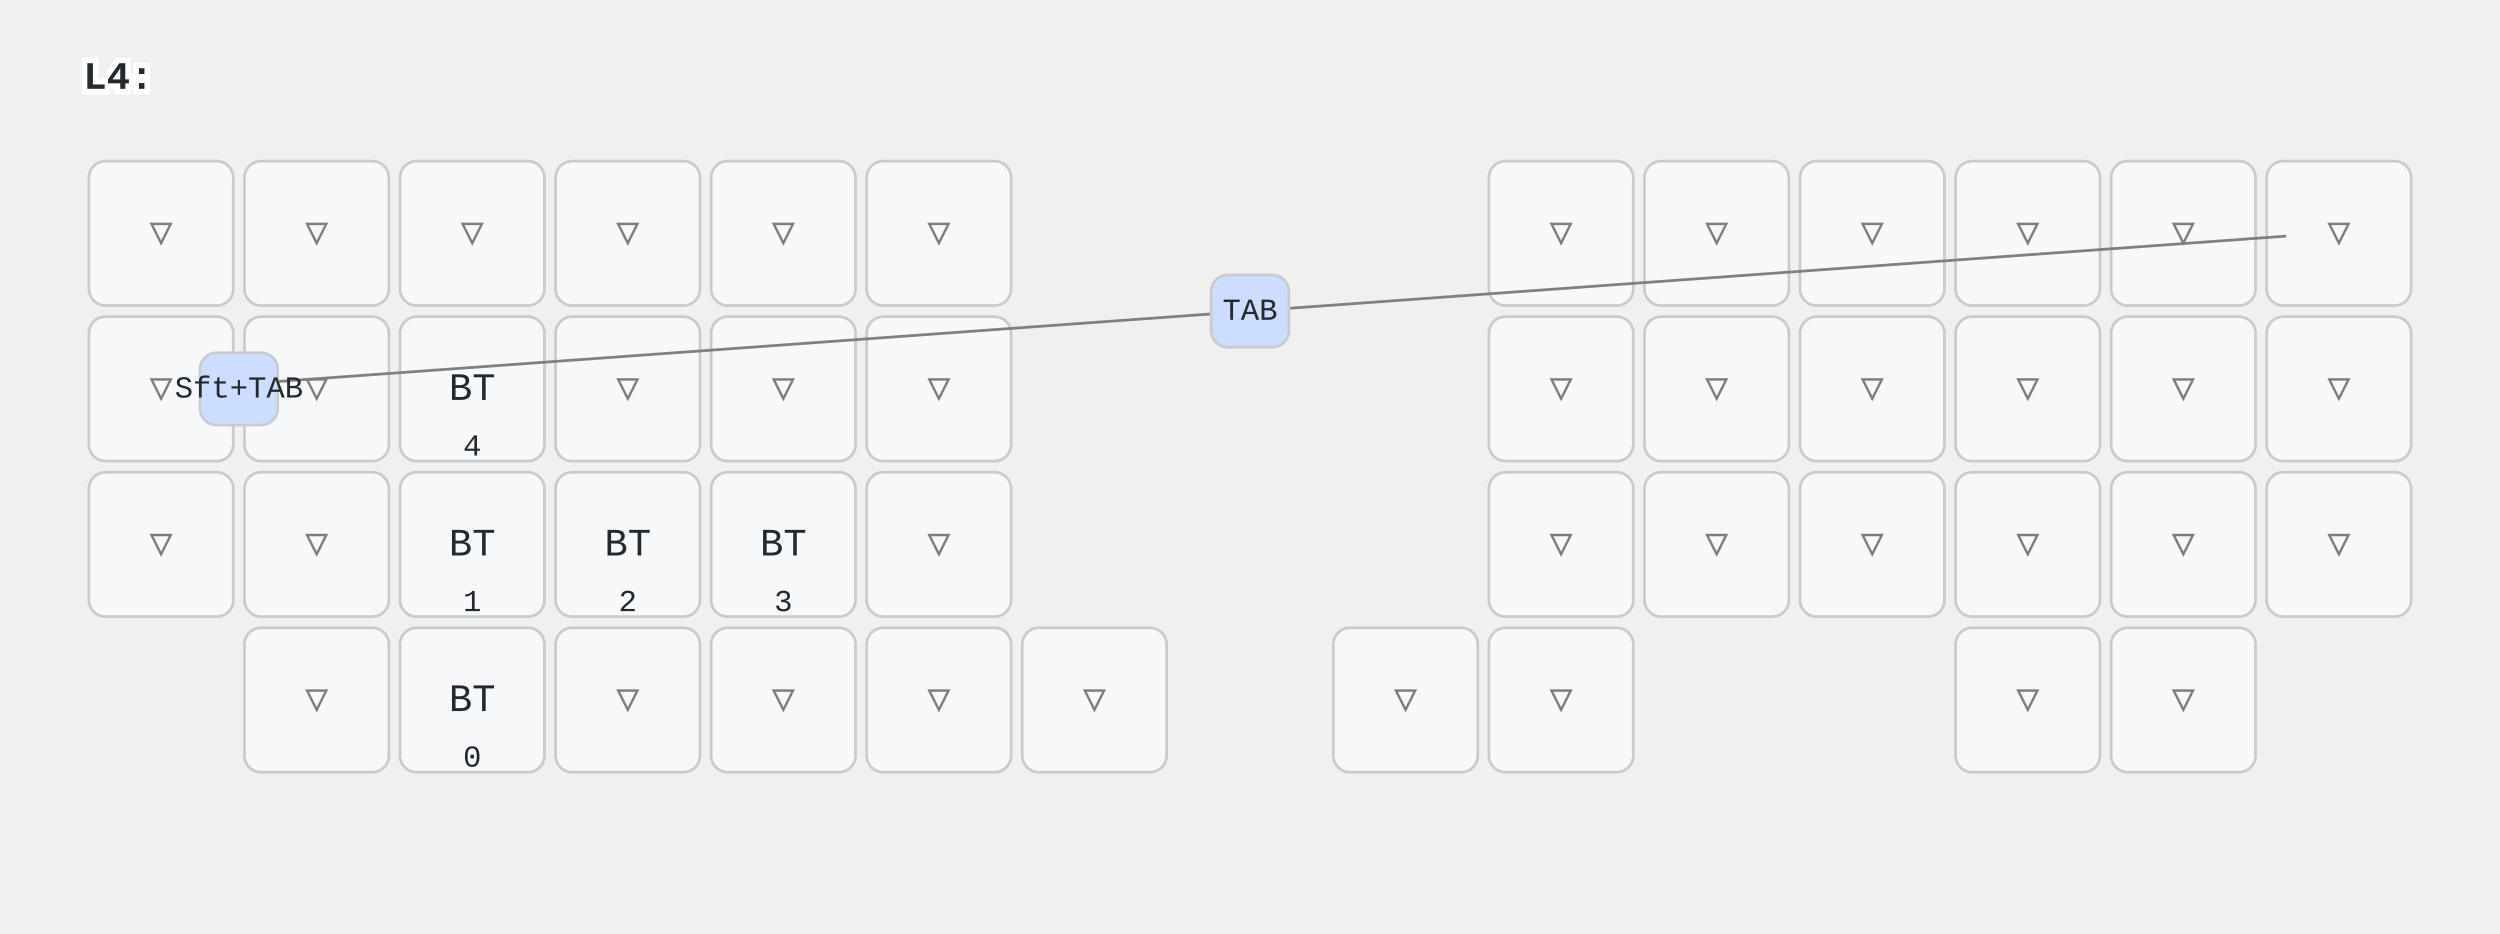
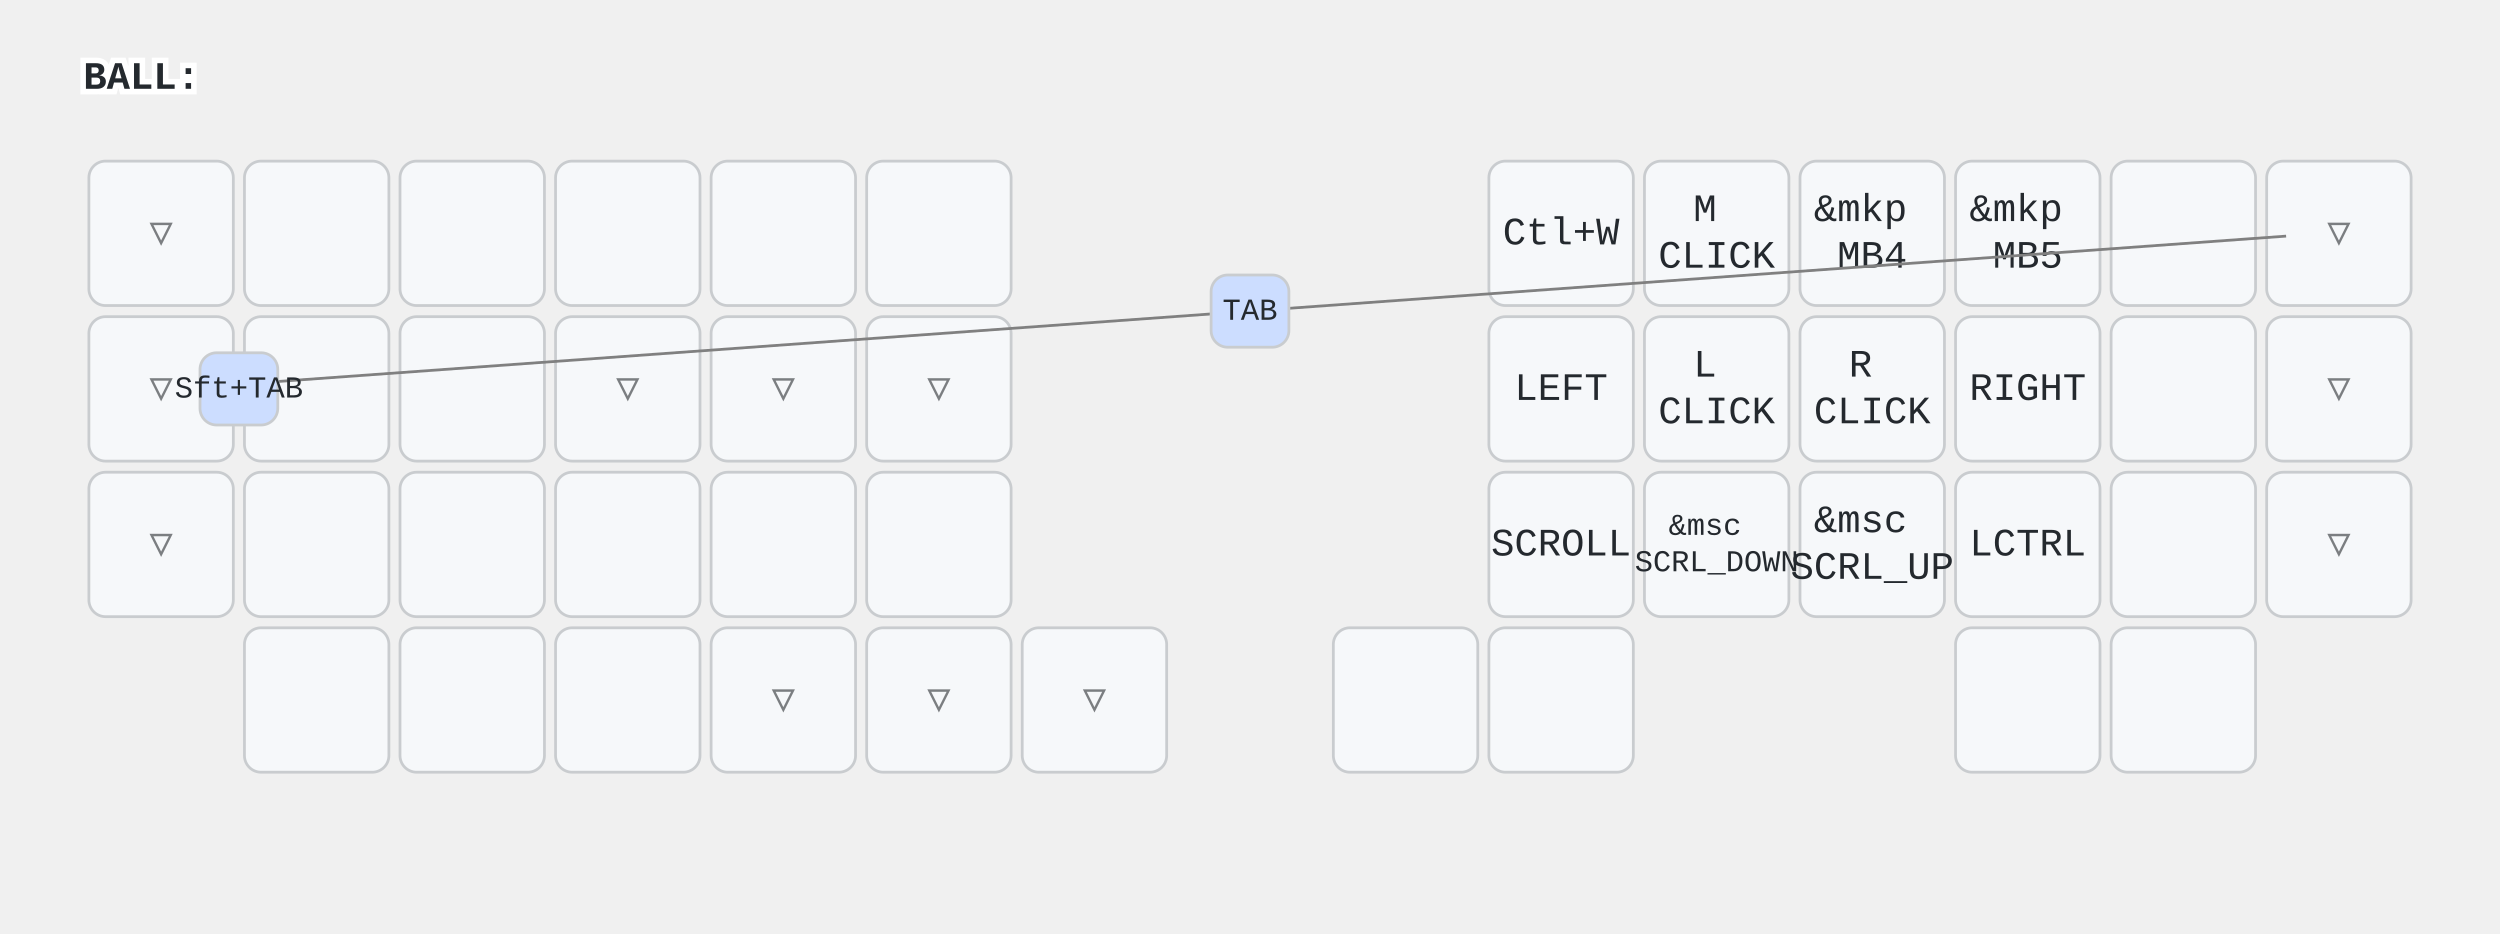
<svg xmlns="http://www.w3.org/2000/svg" width="900" height="336" viewBox="0 0 900 336" class="keymap">
  <style>/* inherit to force styles through use tags */
svg path {
    fill: inherit;
}

/* font and background color specifications */
svg.keymap {
    font-family: SFMono-Regular,Consolas,Liberation Mono,Menlo,monospace;
    font-size: 14px;
    font-kerning: normal;
    text-rendering: optimizeLegibility;
    fill: #24292e;
}

/* default key styling */
rect.key {
    fill: #f6f8fa;
}

rect.key, rect.combo {
    stroke: #c9cccf;
    stroke-width: 1;
}

/* default key side styling, only used is draw_key_sides is set */
rect.side {
    filter: brightness(90%);
}

/* color accent for combo boxes */
rect.combo, rect.combo-separate {
    fill: #cdf;
}

/* color accent for held keys */
rect.held, rect.combo.held {
    fill: #fdd;
}

/* color accent for ghost (optional) keys */
rect.ghost, rect.combo.ghost {
    stroke-dasharray: 4, 4;
    stroke-width: 2;
}

text {
    text-anchor: middle;
    dominant-baseline: middle;
}

/* styling for layer labels */
text.label {
    font-weight: bold;
    text-anchor: start;
    stroke: white;
    stroke-width: 4;
    paint-order: stroke;
}

/* styling for optional footer */
text.footer {
    text-anchor: end;
    dominant-baseline: auto;
    stroke: white;
    stroke-width: 4;
    paint-order: stroke;
}

/* styling for combo tap, and key non-tap label text */
text.combo, text.hold, text.shifted, text.left, text.right, text.tl, text.tr, text.bl, text.br {
    font-size: 11px;
}

text.hold, text.bl, text.br {
    text-anchor: middle;
    dominant-baseline: auto;
}

text.shifted, text.tl, text.tr {
    text-anchor: middle;
    dominant-baseline: hanging;
}

text.left, text.tl, text.bl {
    text-anchor: start;
}

text.right, text.tr, text.br {
    text-anchor: end;
}

text.layer-activator {
    text-decoration: underline;
}

/* styling for hold/shifted label text in combo box */
text.combo.hold, text.combo.shifted, text.combo.left, text.combo.right {
    font-size: 8px;
}

/* lighter symbol for transparent keys */
text.trans {
    fill: #7b7e81;
}

/* styling for combo dendrons */
path.combo {
    stroke-width: 1;
    stroke: gray;
    fill: none;
}

/* Start Tabler Icons Cleanup */
/* cannot use height/width with glyphs */
.icon-tabler &gt; path {
    fill: inherit;
    stroke: inherit;
    stroke-width: 2;
}
/* hide tabler's default box */
.icon-tabler &gt; path[stroke="none"][fill="none"] {
    visibility: hidden;
}
/* End Tabler Icons Cleanup */
</style>
-   <g transform="translate(30, 0)" class="layer-L4">
-     <text x="0" y="28" class="label" id="L4">L4:</text>
+   <g transform="translate(30, 0)" class="layer-BALL">
+     <text x="0" y="28" class="label" id="BALL">BALL:</text>
    <g transform="translate(0, 56)">
      <g transform="translate(28, 28)" class="key trans keypos-0">
        <rect rx="6" ry="6" x="-26" y="-26" width="52" height="52" class="key trans" />
        <text x="0" y="0" class="key trans tap">▽</text>
      </g>
-       <g transform="translate(84, 28)" class="key trans keypos-1">
-         <rect rx="6" ry="6" x="-26" y="-26" width="52" height="52" class="key trans" />
-         <text x="0" y="0" class="key trans tap">▽</text>
-       </g>
-       <g transform="translate(140, 28)" class="key trans keypos-2">
-         <rect rx="6" ry="6" x="-26" y="-26" width="52" height="52" class="key trans" />
-         <text x="0" y="0" class="key trans tap">▽</text>
-       </g>
-       <g transform="translate(196, 28)" class="key trans keypos-3">
-         <rect rx="6" ry="6" x="-26" y="-26" width="52" height="52" class="key trans" />
-         <text x="0" y="0" class="key trans tap">▽</text>
-       </g>
-       <g transform="translate(252, 28)" class="key trans keypos-4">
-         <rect rx="6" ry="6" x="-26" y="-26" width="52" height="52" class="key trans" />
-         <text x="0" y="0" class="key trans tap">▽</text>
-       </g>
-       <g transform="translate(308, 28)" class="key trans keypos-5">
-         <rect rx="6" ry="6" x="-26" y="-26" width="52" height="52" class="key trans" />
-         <text x="0" y="0" class="key trans tap">▽</text>
-       </g>
-       <g transform="translate(532, 28)" class="key trans keypos-6">
-         <rect rx="6" ry="6" x="-26" y="-26" width="52" height="52" class="key trans" />
-         <text x="0" y="0" class="key trans tap">▽</text>
-       </g>
-       <g transform="translate(588, 28)" class="key trans keypos-7">
-         <rect rx="6" ry="6" x="-26" y="-26" width="52" height="52" class="key trans" />
-         <text x="0" y="0" class="key trans tap">▽</text>
-       </g>
-       <g transform="translate(644, 28)" class="key trans keypos-8">
-         <rect rx="6" ry="6" x="-26" y="-26" width="52" height="52" class="key trans" />
-         <text x="0" y="0" class="key trans tap">▽</text>
-       </g>
-       <g transform="translate(700, 28)" class="key trans keypos-9">
-         <rect rx="6" ry="6" x="-26" y="-26" width="52" height="52" class="key trans" />
-         <text x="0" y="0" class="key trans tap">▽</text>
-       </g>
-       <g transform="translate(756, 28)" class="key trans keypos-10">
-         <rect rx="6" ry="6" x="-26" y="-26" width="52" height="52" class="key trans" />
-         <text x="0" y="0" class="key trans tap">▽</text>
+       <g transform="translate(84, 28)" class="key keypos-1">
+         <rect rx="6" ry="6" x="-26" y="-26" width="52" height="52" class="key" />
+       </g>
+       <g transform="translate(140, 28)" class="key keypos-2">
+         <rect rx="6" ry="6" x="-26" y="-26" width="52" height="52" class="key" />
+       </g>
+       <g transform="translate(196, 28)" class="key keypos-3">
+         <rect rx="6" ry="6" x="-26" y="-26" width="52" height="52" class="key" />
+       </g>
+       <g transform="translate(252, 28)" class="key keypos-4">
+         <rect rx="6" ry="6" x="-26" y="-26" width="52" height="52" class="key" />
+       </g>
+       <g transform="translate(308, 28)" class="key keypos-5">
+         <rect rx="6" ry="6" x="-26" y="-26" width="52" height="52" class="key" />
+       </g>
+       <g transform="translate(532, 28)" class="key keypos-6">
+         <rect rx="6" ry="6" x="-26" y="-26" width="52" height="52" class="key" />
+         <text x="0" y="0" class="key tap">Ctl+W</text>
+       </g>
+       <g transform="translate(588, 28)" class="key keypos-7">
+         <rect rx="6" ry="6" x="-26" y="-26" width="52" height="52" class="key" />
+         <text x="0" y="0" class="key tap">
+           <tspan x="0" dy="-0.6em">M</tspan>
+           <tspan x="0" dy="1.2em">CLICK</tspan>
+         </text>
+       </g>
+       <g transform="translate(644, 28)" class="key keypos-8">
+         <rect rx="6" ry="6" x="-26" y="-26" width="52" height="52" class="key" />
+         <text x="0" y="0" class="key tap">
+           <tspan x="0" dy="-0.6em">&amp;mkp</tspan>
+           <tspan x="0" dy="1.2em">MB4</tspan>
+         </text>
+       </g>
+       <g transform="translate(700, 28)" class="key keypos-9">
+         <rect rx="6" ry="6" x="-26" y="-26" width="52" height="52" class="key" />
+         <text x="0" y="0" class="key tap">
+           <tspan x="0" dy="-0.6em">&amp;mkp</tspan>
+           <tspan x="0" dy="1.2em">MB5</tspan>
+         </text>
+       </g>
+       <g transform="translate(756, 28)" class="key keypos-10">
+         <rect rx="6" ry="6" x="-26" y="-26" width="52" height="52" class="key" />
      </g>
      <g transform="translate(812, 28)" class="key trans keypos-11">
        <rect rx="6" ry="6" x="-26" y="-26" width="52" height="52" class="key trans" />
        <text x="0" y="0" class="key trans tap">▽</text>
      </g>
      <g transform="translate(28, 84)" class="key trans keypos-12">
        <rect rx="6" ry="6" x="-26" y="-26" width="52" height="52" class="key trans" />
        <text x="0" y="0" class="key trans tap">▽</text>
      </g>
-       <g transform="translate(84, 84)" class="key trans keypos-13">
-         <rect rx="6" ry="6" x="-26" y="-26" width="52" height="52" class="key trans" />
-         <text x="0" y="0" class="key trans tap">▽</text>
+       <g transform="translate(84, 84)" class="key keypos-13">
+         <rect rx="6" ry="6" x="-26" y="-26" width="52" height="52" class="key" />
      </g>
      <g transform="translate(140, 84)" class="key keypos-14">
        <rect rx="6" ry="6" x="-26" y="-26" width="52" height="52" class="key" />
-         <text x="0" y="0" class="key tap">BT</text>
-         <text x="0" y="24" class="key hold">4</text>
      </g>
      <g transform="translate(196, 84)" class="key trans keypos-15">
        <rect rx="6" ry="6" x="-26" y="-26" width="52" height="52" class="key trans" />
        <text x="0" y="0" class="key trans tap">▽</text>
      </g>
      <g transform="translate(252, 84)" class="key trans keypos-16">
        <rect rx="6" ry="6" x="-26" y="-26" width="52" height="52" class="key trans" />
        <text x="0" y="0" class="key trans tap">▽</text>
      </g>
      <g transform="translate(308, 84)" class="key trans keypos-17">
        <rect rx="6" ry="6" x="-26" y="-26" width="52" height="52" class="key trans" />
        <text x="0" y="0" class="key trans tap">▽</text>
      </g>
-       <g transform="translate(532, 84)" class="key trans keypos-18">
-         <rect rx="6" ry="6" x="-26" y="-26" width="52" height="52" class="key trans" />
-         <text x="0" y="0" class="key trans tap">▽</text>
-       </g>
-       <g transform="translate(588, 84)" class="key trans keypos-19">
-         <rect rx="6" ry="6" x="-26" y="-26" width="52" height="52" class="key trans" />
-         <text x="0" y="0" class="key trans tap">▽</text>
-       </g>
-       <g transform="translate(644, 84)" class="key trans keypos-20">
-         <rect rx="6" ry="6" x="-26" y="-26" width="52" height="52" class="key trans" />
-         <text x="0" y="0" class="key trans tap">▽</text>
-       </g>
-       <g transform="translate(700, 84)" class="key trans keypos-21">
-         <rect rx="6" ry="6" x="-26" y="-26" width="52" height="52" class="key trans" />
-         <text x="0" y="0" class="key trans tap">▽</text>
-       </g>
-       <g transform="translate(756, 84)" class="key trans keypos-22">
-         <rect rx="6" ry="6" x="-26" y="-26" width="52" height="52" class="key trans" />
-         <text x="0" y="0" class="key trans tap">▽</text>
+       <g transform="translate(532, 84)" class="key keypos-18">
+         <rect rx="6" ry="6" x="-26" y="-26" width="52" height="52" class="key" />
+         <text x="0" y="0" class="key tap">LEFT</text>
+       </g>
+       <g transform="translate(588, 84)" class="key keypos-19">
+         <rect rx="6" ry="6" x="-26" y="-26" width="52" height="52" class="key" />
+         <text x="0" y="0" class="key tap">
+           <tspan x="0" dy="-0.6em">L</tspan>
+           <tspan x="0" dy="1.2em">CLICK</tspan>
+         </text>
+       </g>
+       <g transform="translate(644, 84)" class="key keypos-20">
+         <rect rx="6" ry="6" x="-26" y="-26" width="52" height="52" class="key" />
+         <text x="0" y="0" class="key tap">
+           <tspan x="0" dy="-0.6em">R</tspan>
+           <tspan x="0" dy="1.2em">CLICK</tspan>
+         </text>
+       </g>
+       <g transform="translate(700, 84)" class="key keypos-21">
+         <rect rx="6" ry="6" x="-26" y="-26" width="52" height="52" class="key" />
+         <text x="0" y="0" class="key tap">RIGHT</text>
+       </g>
+       <g transform="translate(756, 84)" class="key keypos-22">
+         <rect rx="6" ry="6" x="-26" y="-26" width="52" height="52" class="key" />
      </g>
      <g transform="translate(812, 84)" class="key trans keypos-23">
        <rect rx="6" ry="6" x="-26" y="-26" width="52" height="52" class="key trans" />
        <text x="0" y="0" class="key trans tap">▽</text>
      </g>
      <g transform="translate(28, 140)" class="key trans keypos-24">
        <rect rx="6" ry="6" x="-26" y="-26" width="52" height="52" class="key trans" />
        <text x="0" y="0" class="key trans tap">▽</text>
      </g>
-       <g transform="translate(84, 140)" class="key trans keypos-25">
-         <rect rx="6" ry="6" x="-26" y="-26" width="52" height="52" class="key trans" />
-         <text x="0" y="0" class="key trans tap">▽</text>
+       <g transform="translate(84, 140)" class="key keypos-25">
+         <rect rx="6" ry="6" x="-26" y="-26" width="52" height="52" class="key" />
      </g>
      <g transform="translate(140, 140)" class="key keypos-26">
        <rect rx="6" ry="6" x="-26" y="-26" width="52" height="52" class="key" />
-         <text x="0" y="0" class="key tap">BT</text>
-         <text x="0" y="24" class="key hold">1</text>
      </g>
      <g transform="translate(196, 140)" class="key keypos-27">
        <rect rx="6" ry="6" x="-26" y="-26" width="52" height="52" class="key" />
-         <text x="0" y="0" class="key tap">BT</text>
-         <text x="0" y="24" class="key hold">2</text>
      </g>
      <g transform="translate(252, 140)" class="key keypos-28">
        <rect rx="6" ry="6" x="-26" y="-26" width="52" height="52" class="key" />
-         <text x="0" y="0" class="key tap">BT</text>
-         <text x="0" y="24" class="key hold">3</text>
-       </g>
-       <g transform="translate(308, 140)" class="key trans keypos-29">
-         <rect rx="6" ry="6" x="-26" y="-26" width="52" height="52" class="key trans" />
-         <text x="0" y="0" class="key trans tap">▽</text>
-       </g>
-       <g transform="translate(532, 140)" class="key trans keypos-30">
-         <rect rx="6" ry="6" x="-26" y="-26" width="52" height="52" class="key trans" />
-         <text x="0" y="0" class="key trans tap">▽</text>
-       </g>
-       <g transform="translate(588, 140)" class="key trans keypos-31">
-         <rect rx="6" ry="6" x="-26" y="-26" width="52" height="52" class="key trans" />
-         <text x="0" y="0" class="key trans tap">▽</text>
-       </g>
-       <g transform="translate(644, 140)" class="key trans keypos-32">
-         <rect rx="6" ry="6" x="-26" y="-26" width="52" height="52" class="key trans" />
-         <text x="0" y="0" class="key trans tap">▽</text>
-       </g>
-       <g transform="translate(700, 140)" class="key trans keypos-33">
-         <rect rx="6" ry="6" x="-26" y="-26" width="52" height="52" class="key trans" />
-         <text x="0" y="0" class="key trans tap">▽</text>
-       </g>
-       <g transform="translate(756, 140)" class="key trans keypos-34">
-         <rect rx="6" ry="6" x="-26" y="-26" width="52" height="52" class="key trans" />
-         <text x="0" y="0" class="key trans tap">▽</text>
+       </g>
+       <g transform="translate(308, 140)" class="key keypos-29">
+         <rect rx="6" ry="6" x="-26" y="-26" width="52" height="52" class="key" />
+       </g>
+       <g transform="translate(532, 140)" class="key keypos-30">
+         <rect rx="6" ry="6" x="-26" y="-26" width="52" height="52" class="key" />
+         <text x="0" y="0" class="key tap">SCROLL</text>
+       </g>
+       <g transform="translate(588, 140)" class="key keypos-31">
+         <rect rx="6" ry="6" x="-26" y="-26" width="52" height="52" class="key" />
+         <text x="0" y="0" class="key tap">
+           <tspan x="0" dy="-0.6em" style="font-size: 78%">&amp;msc</tspan>
+           <tspan x="0" dy="1.2em" style="font-size: 78%">SCRL_DOWN</tspan>
+         </text>
+       </g>
+       <g transform="translate(644, 140)" class="key keypos-32">
+         <rect rx="6" ry="6" x="-26" y="-26" width="52" height="52" class="key" />
+         <text x="0" y="0" class="key tap">
+           <tspan x="0" dy="-0.6em">&amp;msc</tspan>
+           <tspan x="0" dy="1.2em">SCRL_UP</tspan>
+         </text>
+       </g>
+       <g transform="translate(700, 140)" class="key keypos-33">
+         <rect rx="6" ry="6" x="-26" y="-26" width="52" height="52" class="key" />
+         <text x="0" y="0" class="key tap">LCTRL</text>
+       </g>
+       <g transform="translate(756, 140)" class="key keypos-34">
+         <rect rx="6" ry="6" x="-26" y="-26" width="52" height="52" class="key" />
      </g>
      <g transform="translate(812, 140)" class="key trans keypos-35">
        <rect rx="6" ry="6" x="-26" y="-26" width="52" height="52" class="key trans" />
        <text x="0" y="0" class="key trans tap">▽</text>
      </g>
-       <g transform="translate(84, 196)" class="key trans keypos-36">
-         <rect rx="6" ry="6" x="-26" y="-26" width="52" height="52" class="key trans" />
-         <text x="0" y="0" class="key trans tap">▽</text>
+       <g transform="translate(84, 196)" class="key keypos-36">
+         <rect rx="6" ry="6" x="-26" y="-26" width="52" height="52" class="key" />
      </g>
      <g transform="translate(140, 196)" class="key keypos-37">
        <rect rx="6" ry="6" x="-26" y="-26" width="52" height="52" class="key" />
-         <text x="0" y="0" class="key tap">BT</text>
-         <text x="0" y="24" class="key hold">0</text>
-       </g>
-       <g transform="translate(196, 196)" class="key trans keypos-38">
-         <rect rx="6" ry="6" x="-26" y="-26" width="52" height="52" class="key trans" />
-         <text x="0" y="0" class="key trans tap">▽</text>
+       </g>
+       <g transform="translate(196, 196)" class="key keypos-38">
+         <rect rx="6" ry="6" x="-26" y="-26" width="52" height="52" class="key" />
      </g>
      <g transform="translate(252, 196)" class="key trans keypos-39">
        <rect rx="6" ry="6" x="-26" y="-26" width="52" height="52" class="key trans" />
        <text x="0" y="0" class="key trans tap">▽</text>
      </g>
      <g transform="translate(308, 196)" class="key trans keypos-40">
        <rect rx="6" ry="6" x="-26" y="-26" width="52" height="52" class="key trans" />
        <text x="0" y="0" class="key trans tap">▽</text>
      </g>
      <g transform="translate(364, 196)" class="key trans keypos-41">
        <rect rx="6" ry="6" x="-26" y="-26" width="52" height="52" class="key trans" />
        <text x="0" y="0" class="key trans tap">▽</text>
      </g>
-       <g transform="translate(476, 196)" class="key trans keypos-42">
-         <rect rx="6" ry="6" x="-26" y="-26" width="52" height="52" class="key trans" />
-         <text x="0" y="0" class="key trans tap">▽</text>
-       </g>
-       <g transform="translate(532, 196)" class="key trans keypos-43">
-         <rect rx="6" ry="6" x="-26" y="-26" width="52" height="52" class="key trans" />
-         <text x="0" y="0" class="key trans tap">▽</text>
-       </g>
-       <g transform="translate(700, 196)" class="key trans keypos-44">
-         <rect rx="6" ry="6" x="-26" y="-26" width="52" height="52" class="key trans" />
-         <text x="0" y="0" class="key trans tap">▽</text>
-       </g>
-       <g transform="translate(756, 196)" class="key trans keypos-45">
-         <rect rx="6" ry="6" x="-26" y="-26" width="52" height="52" class="key trans" />
-         <text x="0" y="0" class="key trans tap">▽</text>
+       <g transform="translate(476, 196)" class="key keypos-42">
+         <rect rx="6" ry="6" x="-26" y="-26" width="52" height="52" class="key" />
+       </g>
+       <g transform="translate(532, 196)" class="key keypos-43">
+         <rect rx="6" ry="6" x="-26" y="-26" width="52" height="52" class="key" />
+       </g>
+       <g transform="translate(700, 196)" class="key keypos-44">
+         <rect rx="6" ry="6" x="-26" y="-26" width="52" height="52" class="key" />
+       </g>
+       <g transform="translate(756, 196)" class="key keypos-45">
+         <rect rx="6" ry="6" x="-26" y="-26" width="52" height="52" class="key" />
      </g>
      <g class="combo combopos-0">
        <path d="M420,56 l373,-27" class="combo" />
        <path d="M420,56 l-373,27" class="combo" />
        <rect rx="6" ry="6" x="406" y="43" width="28" height="26" class="combo" />
        <text x="420" y="56" class="combo tap">TAB</text>
      </g>
      <g class="combo combopos-1">
        <rect rx="6" ry="6" x="42" y="71" width="28" height="26" class="combo" />
        <text x="56" y="84" class="combo tap">Sft+TAB</text>
      </g>
    </g>
  </g>
</svg>
